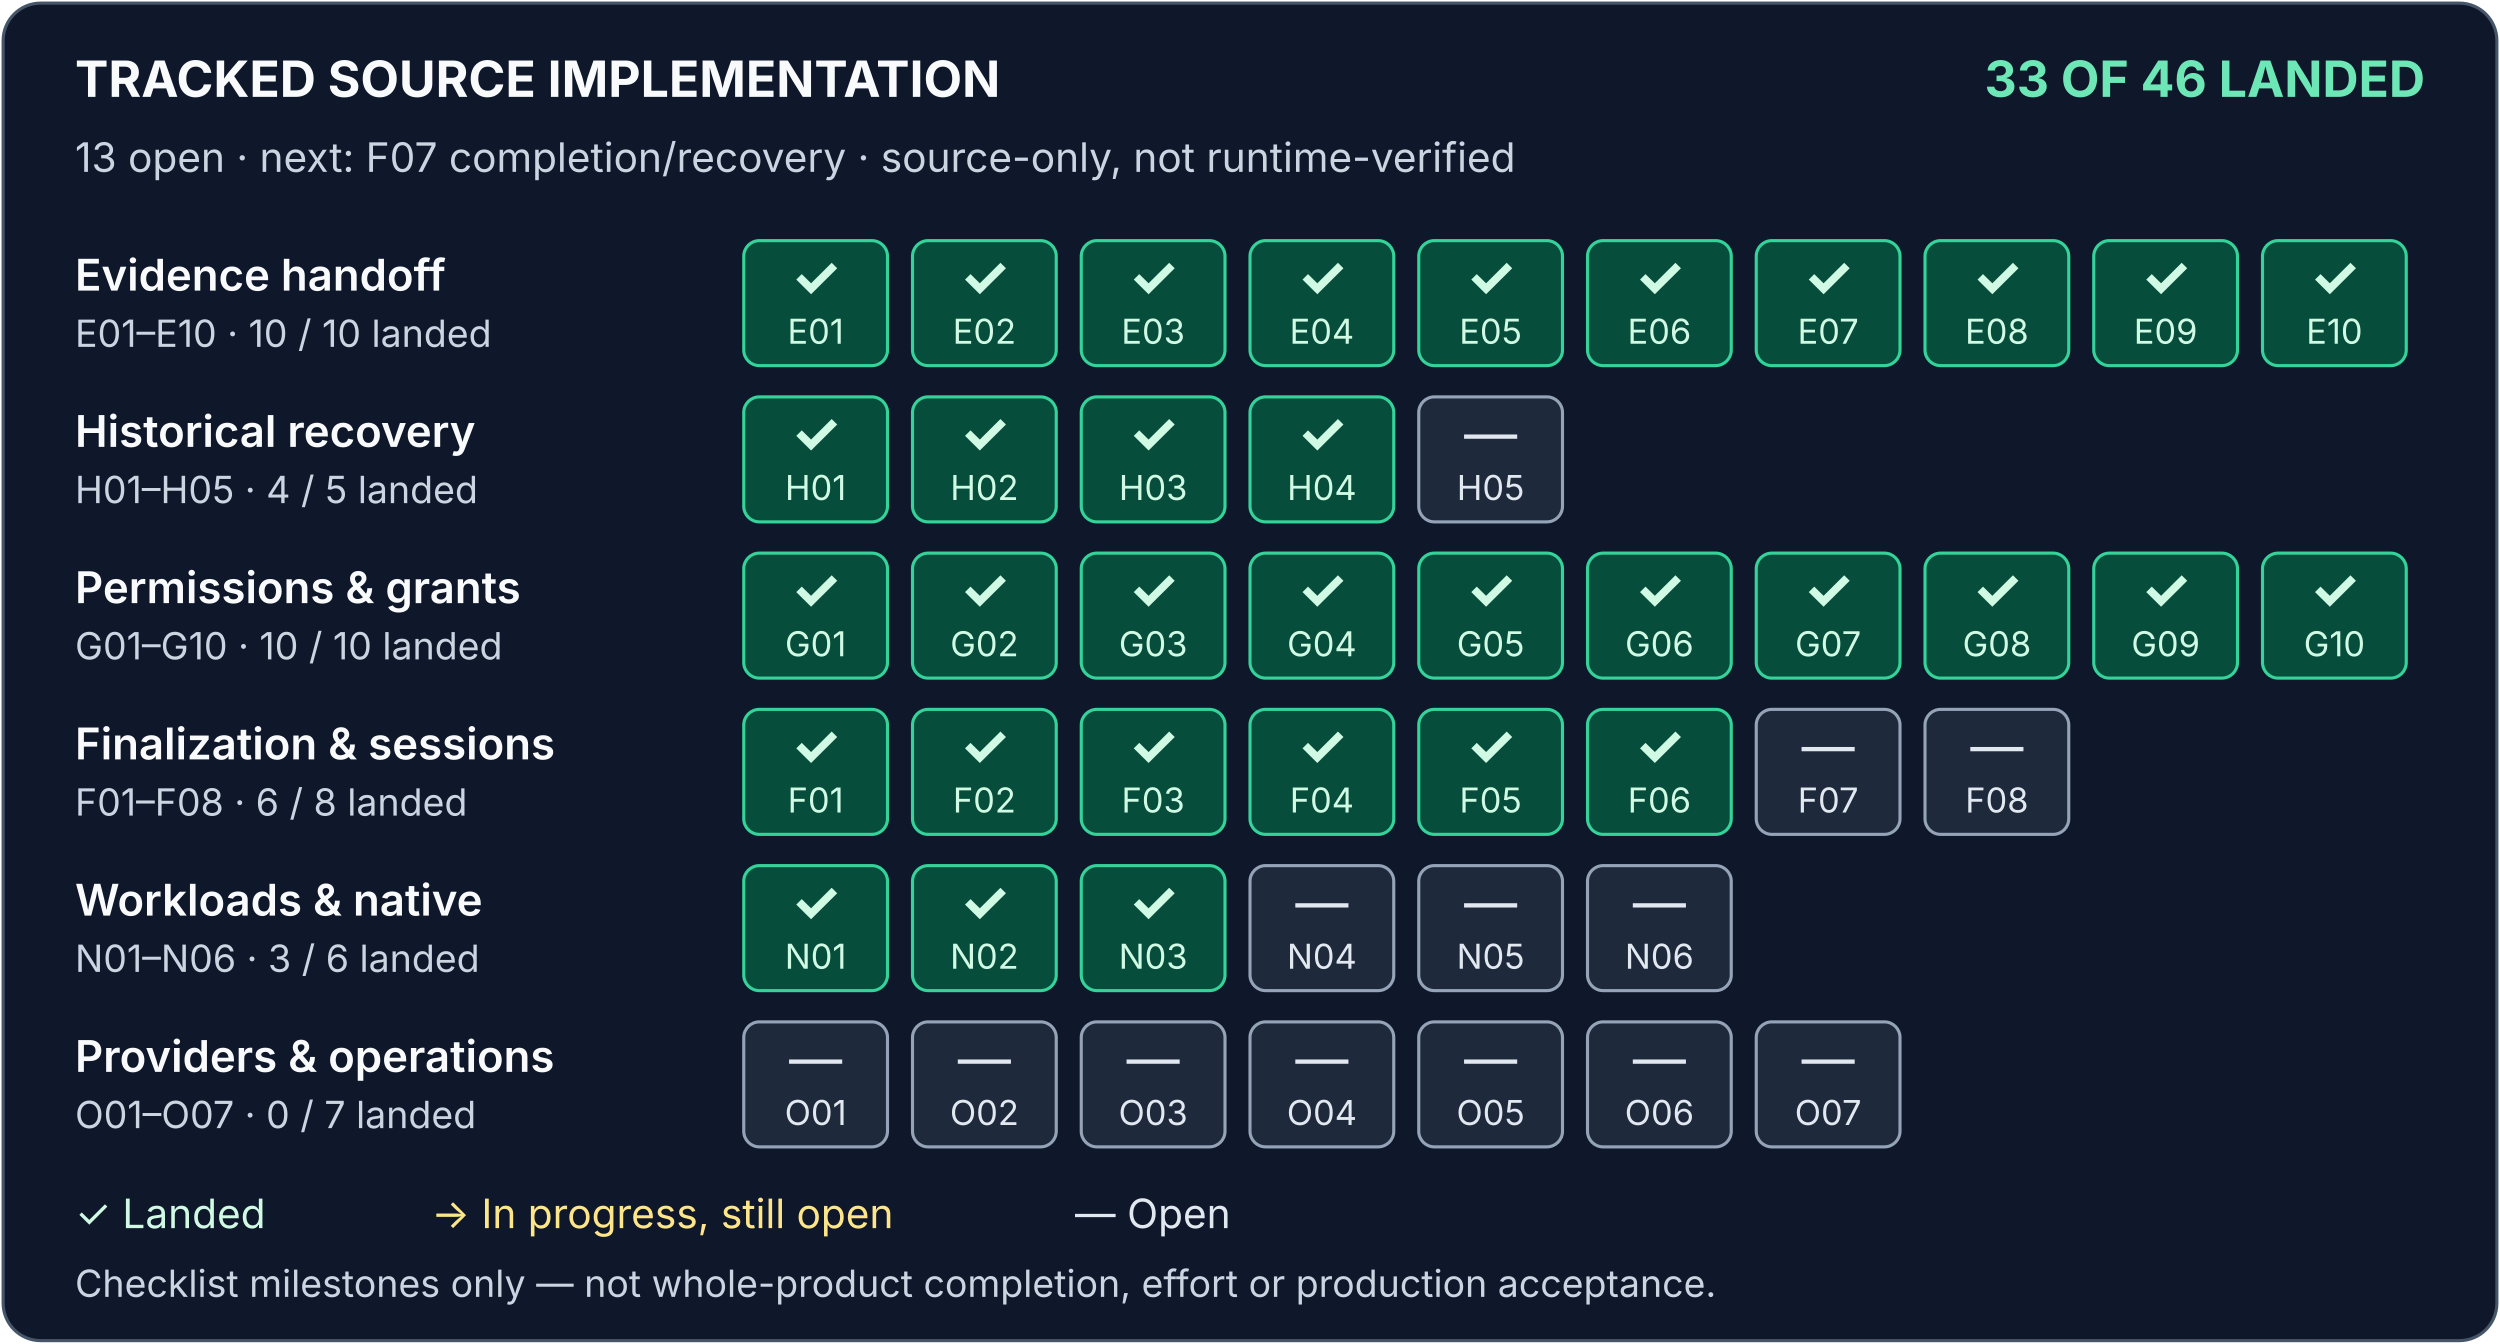
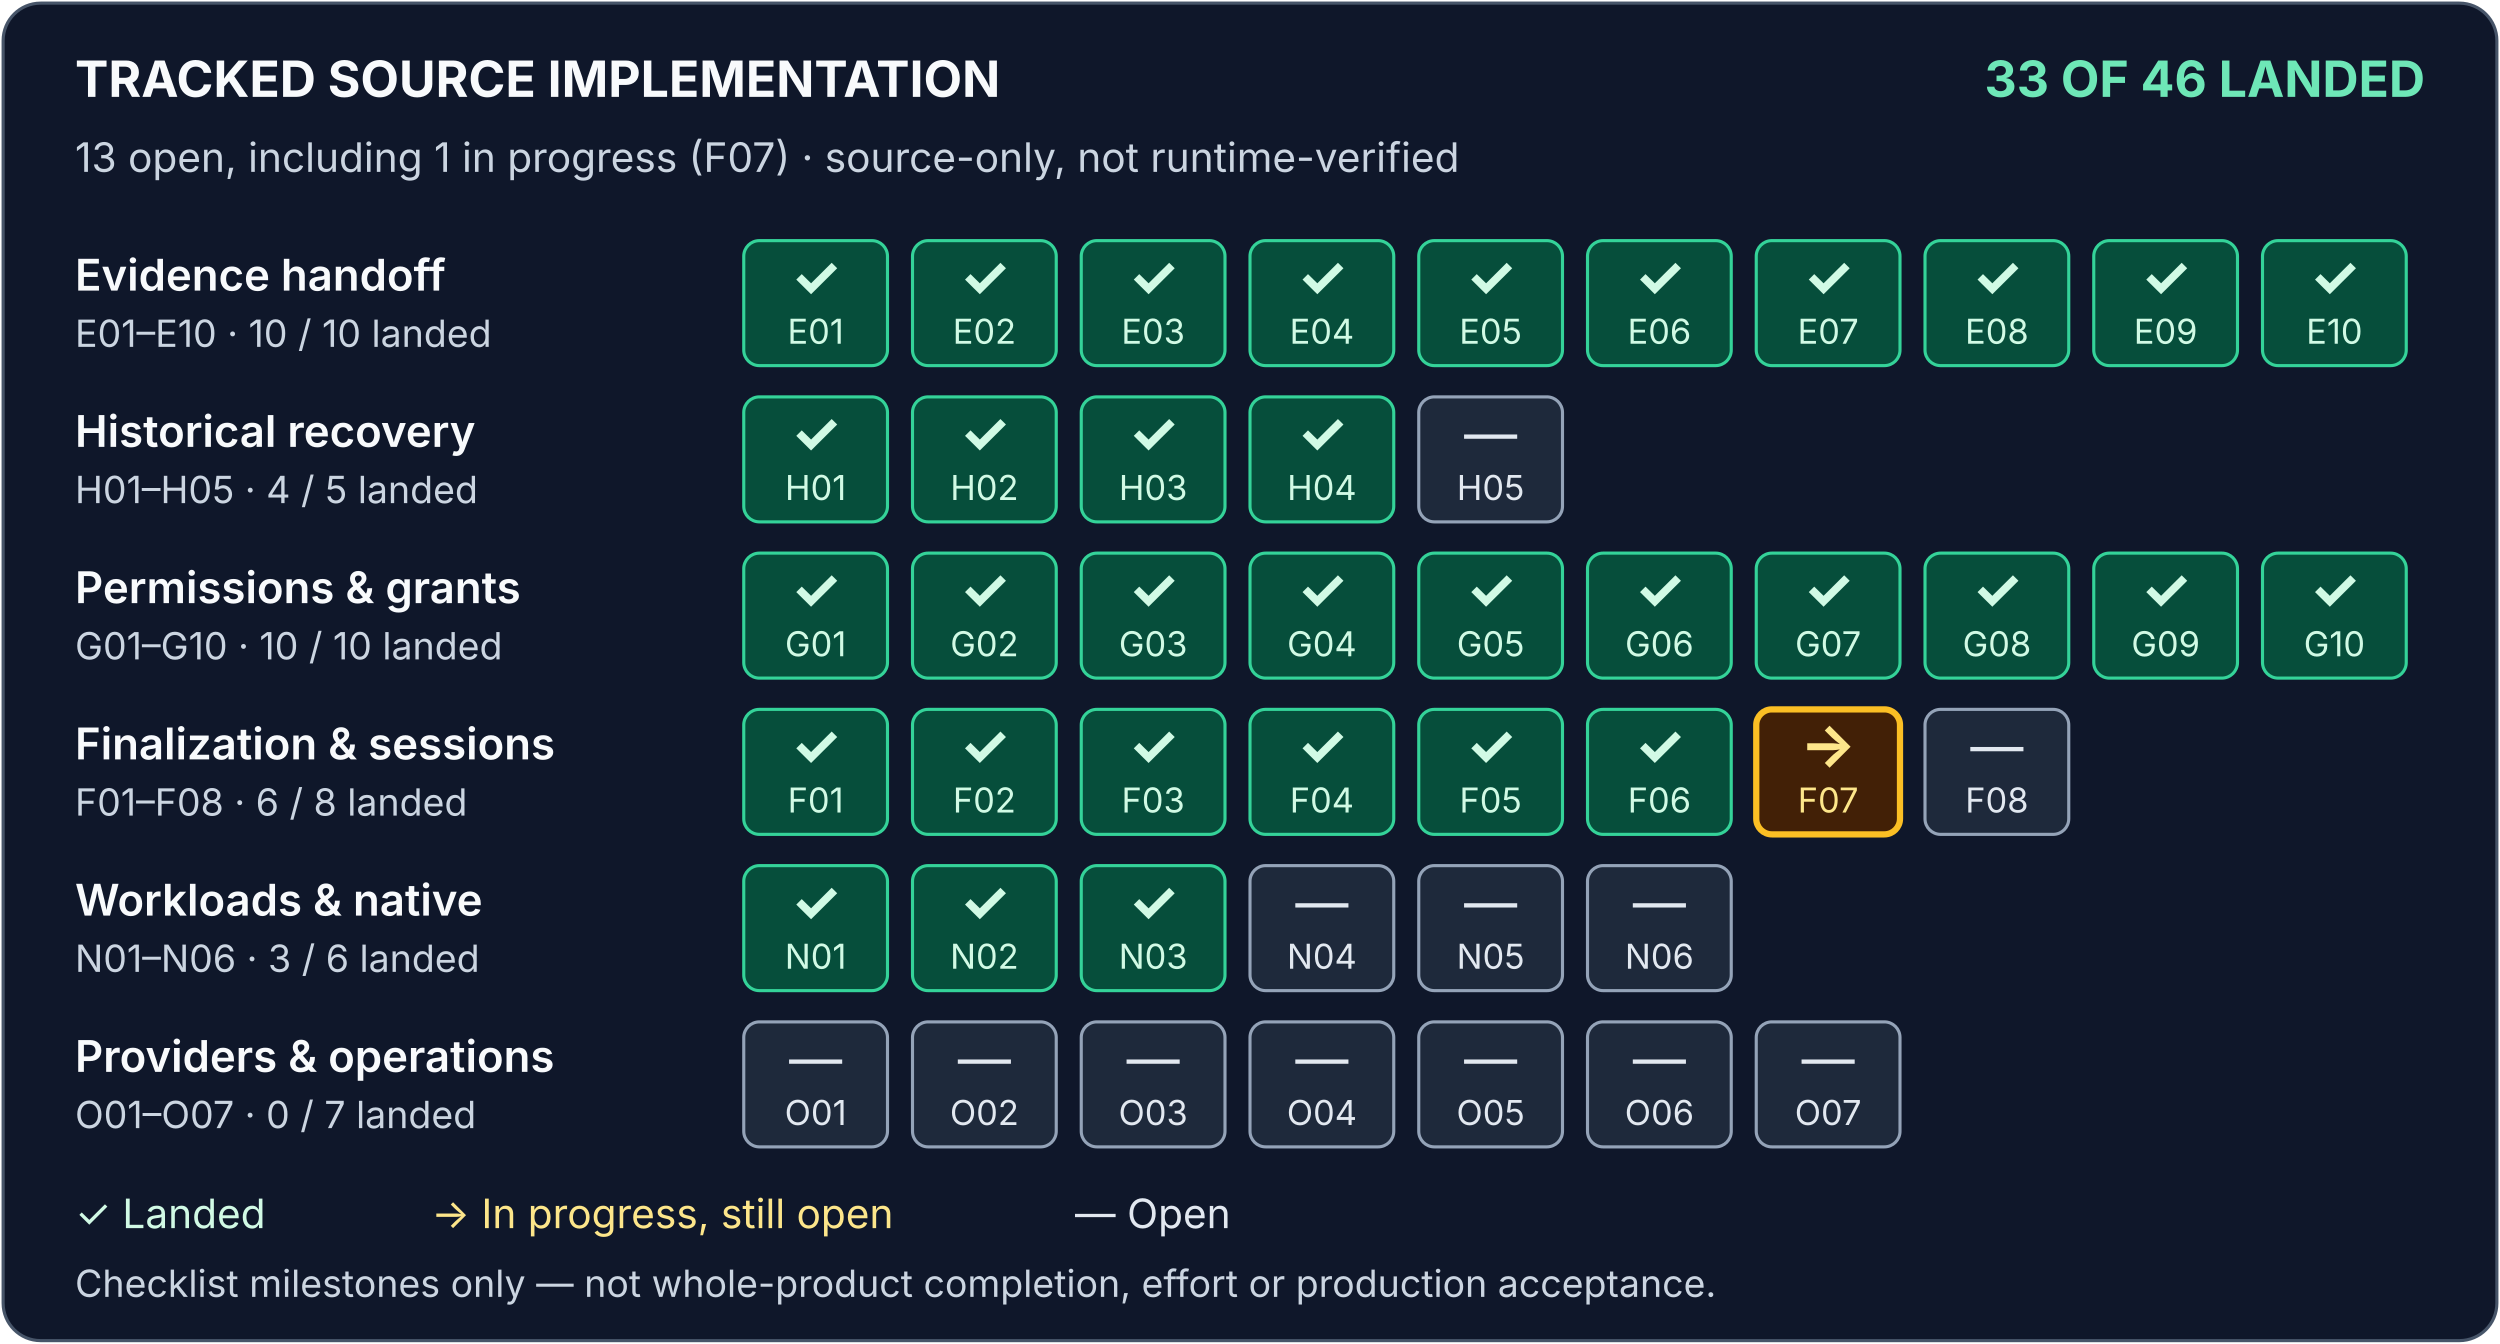
<svg xmlns="http://www.w3.org/2000/svg" width="800" height="430" viewBox="0 0 800 430" role="img" aria-labelledby="title description">
  <rect x="1" y="1" width="798" height="428" rx="12" fill="#0f172a" stroke="#475569" />
  <g font-family="system-ui, -apple-system, Segoe UI, sans-serif">
    <defs>
      <g id="landed">
        <rect width="46" height="40" rx="5" fill="#064e3b" stroke="#34d399" />
        <text x="23" y="18" text-anchor="middle" font-size="18" font-weight="700" fill="#d1fae5">✓</text>
      </g>
      <g id="open">
        <rect width="46" height="40" rx="5" fill="#1e293b" stroke="#94a3b8" />
        <text x="23" y="18" text-anchor="middle" font-size="17" fill="#e2e8f0">—</text>
      </g>
      <g id="in-progress">
        <rect width="46" height="40" rx="5" fill="#422006" stroke="#fbbf24" stroke-width="2" />
        <text x="23" y="18" text-anchor="middle" font-size="19" font-weight="700" fill="#fde68a">→</text>
      </g>
    </defs>
    <text x="24" y="31" fill="#f8fafc" font-size="16" font-weight="700">TRACKED SOURCE IMPLEMENTATION</text>
    <text x="776" y="31" fill="#6ee7b7" font-size="16" font-weight="700" text-anchor="end">33 OF 46 LANDED</text>
-     <text x="24" y="55" fill="#cbd5e1" font-size="13">13 open · next: F07 completion/recovery · source-only, not runtime-verified</text>
+     <text x="24" y="55" fill="#cbd5e1" font-size="13">13 open, including 1 in progress (F07) · source-only, not runtime-verified</text>
    <g transform="translate(0 77)">
      <text x="24" y="16" fill="#f8fafc" font-size="14" font-weight="600">Evidence handoff</text>
      <text x="24" y="34" fill="#cbd5e1" font-size="12">E01–E10 · 10 / 10 landed</text>
      <g fill="#d1fae5" font-size="11" text-anchor="middle">
        <g transform="translate(238)">
          <use href="#landed" />
          <text x="23" y="33">E01</text>
        </g>
        <g transform="translate(292)">
          <use href="#landed" />
          <text x="23" y="33">E02</text>
        </g>
        <g transform="translate(346)">
          <use href="#landed" />
          <text x="23" y="33">E03</text>
        </g>
        <g transform="translate(400)">
          <use href="#landed" />
          <text x="23" y="33">E04</text>
        </g>
        <g transform="translate(454)">
          <use href="#landed" />
          <text x="23" y="33">E05</text>
        </g>
        <g transform="translate(508)">
          <use href="#landed" />
          <text x="23" y="33">E06</text>
        </g>
        <g transform="translate(562)">
          <use href="#landed" />
          <text x="23" y="33">E07</text>
        </g>
        <g transform="translate(616)">
          <use href="#landed" />
          <text x="23" y="33">E08</text>
        </g>
        <g transform="translate(670)">
          <use href="#landed" />
          <text x="23" y="33">E09</text>
        </g>
        <g transform="translate(724)">
          <use href="#landed" />
          <text x="23" y="33">E10</text>
        </g>
      </g>
    </g>
    <g transform="translate(0 127)">
      <text x="24" y="16" fill="#f8fafc" font-size="14" font-weight="600">Historical recovery</text>
      <text x="24" y="34" fill="#cbd5e1" font-size="12">H01–H05 · 4 / 5 landed</text>
      <g fill="#d1fae5" font-size="11" text-anchor="middle">
        <g transform="translate(238)">
          <use href="#landed" />
          <text x="23" y="33">H01</text>
        </g>
        <g transform="translate(292)">
          <use href="#landed" />
          <text x="23" y="33">H02</text>
        </g>
        <g transform="translate(346)">
          <use href="#landed" />
          <text x="23" y="33">H03</text>
        </g>
        <g transform="translate(400)">
          <use href="#landed" />
          <text x="23" y="33">H04</text>
        </g>
        <g transform="translate(454)" fill="#e2e8f0">
          <use href="#open" />
          <text x="23" y="33">H05</text>
        </g>
      </g>
    </g>
    <g transform="translate(0 177)">
      <text x="24" y="16" fill="#f8fafc" font-size="14" font-weight="600">Permissions &amp; grants</text>
      <text x="24" y="34" fill="#cbd5e1" font-size="12">G01–G10 · 10 / 10 landed</text>
      <g fill="#d1fae5" font-size="11" text-anchor="middle">
        <g transform="translate(238)">
          <use href="#landed" />
          <text x="23" y="33">G01</text>
        </g>
        <g transform="translate(292)">
          <use href="#landed" />
          <text x="23" y="33">G02</text>
        </g>
        <g transform="translate(346)">
          <use href="#landed" />
          <text x="23" y="33">G03</text>
        </g>
        <g transform="translate(400)">
          <use href="#landed" />
          <text x="23" y="33">G04</text>
        </g>
        <g transform="translate(454)">
          <use href="#landed" />
          <text x="23" y="33">G05</text>
        </g>
        <g transform="translate(508)">
          <use href="#landed" />
          <text x="23" y="33">G06</text>
        </g>
        <g transform="translate(562)">
          <use href="#landed" />
          <text x="23" y="33">G07</text>
        </g>
        <g transform="translate(616)">
          <use href="#landed" />
          <text x="23" y="33">G08</text>
        </g>
        <g transform="translate(670)">
          <use href="#landed" />
          <text x="23" y="33">G09</text>
        </g>
        <g transform="translate(724)">
          <use href="#landed" />
          <text x="23" y="33">G10</text>
        </g>
      </g>
    </g>
    <g transform="translate(0 227)">
      <text x="24" y="16" fill="#f8fafc" font-size="14" font-weight="600">Finalization &amp; sessions</text>
      <text x="24" y="34" fill="#cbd5e1" font-size="12">F01–F08 · 6 / 8 landed</text>
      <g font-size="11" text-anchor="middle">
        <g transform="translate(238)" fill="#d1fae5">
          <use href="#landed" />
          <text x="23" y="33">F01</text>
        </g>
        <g transform="translate(292)" fill="#d1fae5">
          <use href="#landed" />
          <text x="23" y="33">F02</text>
        </g>
        <g transform="translate(346)" fill="#d1fae5">
          <use href="#landed" />
          <text x="23" y="33">F03</text>
        </g>
        <g transform="translate(400)" fill="#d1fae5">
          <use href="#landed" />
          <text x="23" y="33">F04</text>
        </g>
        <g transform="translate(454)" fill="#d1fae5">
          <use href="#landed" />
          <text x="23" y="33">F05</text>
        </g>
        <g transform="translate(508)" fill="#d1fae5">
          <use href="#landed" />
          <text x="23" y="33">F06</text>
        </g>
-         <g transform="translate(562)" fill="#e2e8f0">
-           <use href="#open" />
+         <g transform="translate(562)" fill="#fde68a">
+           <use href="#in-progress" />
          <text x="23" y="33">F07</text>
        </g>
        <g transform="translate(616)" fill="#e2e8f0">
          <use href="#open" />
          <text x="23" y="33">F08</text>
        </g>
      </g>
    </g>
    <g transform="translate(0 277)">
      <text x="24" y="16" fill="#f8fafc" font-size="14" font-weight="600">Workloads &amp; native</text>
      <text x="24" y="34" fill="#cbd5e1" font-size="12">N01–N06 · 3 / 6 landed</text>
      <g font-size="11" text-anchor="middle">
        <g transform="translate(238)" fill="#d1fae5">
          <use href="#landed" />
          <text x="23" y="33">N01</text>
        </g>
        <g transform="translate(292)" fill="#d1fae5">
          <use href="#landed" />
          <text x="23" y="33">N02</text>
        </g>
        <g transform="translate(346)" fill="#d1fae5">
          <use href="#landed" />
          <text x="23" y="33">N03</text>
        </g>
        <g transform="translate(400)" fill="#e2e8f0">
          <use href="#open" />
          <text x="23" y="33">N04</text>
        </g>
        <g transform="translate(454)" fill="#e2e8f0">
          <use href="#open" />
          <text x="23" y="33">N05</text>
        </g>
        <g transform="translate(508)" fill="#e2e8f0">
          <use href="#open" />
          <text x="23" y="33">N06</text>
        </g>
      </g>
    </g>
    <g transform="translate(0 327)">
      <text x="24" y="16" fill="#f8fafc" font-size="14" font-weight="600">Providers &amp; operations</text>
      <text x="24" y="34" fill="#cbd5e1" font-size="12">O01–O07 · 0 / 7 landed</text>
      <g fill="#e2e8f0" font-size="11" text-anchor="middle">
        <g transform="translate(238)">
          <use href="#open" />
          <text x="23" y="33">O01</text>
        </g>
        <g transform="translate(292)">
          <use href="#open" />
          <text x="23" y="33">O02</text>
        </g>
        <g transform="translate(346)">
          <use href="#open" />
          <text x="23" y="33">O03</text>
        </g>
        <g transform="translate(400)">
          <use href="#open" />
          <text x="23" y="33">O04</text>
        </g>
        <g transform="translate(454)">
          <use href="#open" />
          <text x="23" y="33">O05</text>
        </g>
        <g transform="translate(508)">
          <use href="#open" />
          <text x="23" y="33">O06</text>
        </g>
        <g transform="translate(562)">
          <use href="#open" />
          <text x="23" y="33">O07</text>
        </g>
      </g>
    </g>
    <text x="24" y="393" fill="#d1fae5" font-size="13">✓ Landed</text>
    <text x="138" y="393" fill="#fde68a" font-size="13">→ In progress, still open</text>
    <text x="344" y="393" fill="#e2e8f0" font-size="13">— Open</text>
    <text x="24" y="415" fill="#cbd5e1" font-size="12">Checklist milestones only — not whole-product completion, effort or production acceptance.</text>
  </g>
</svg>
